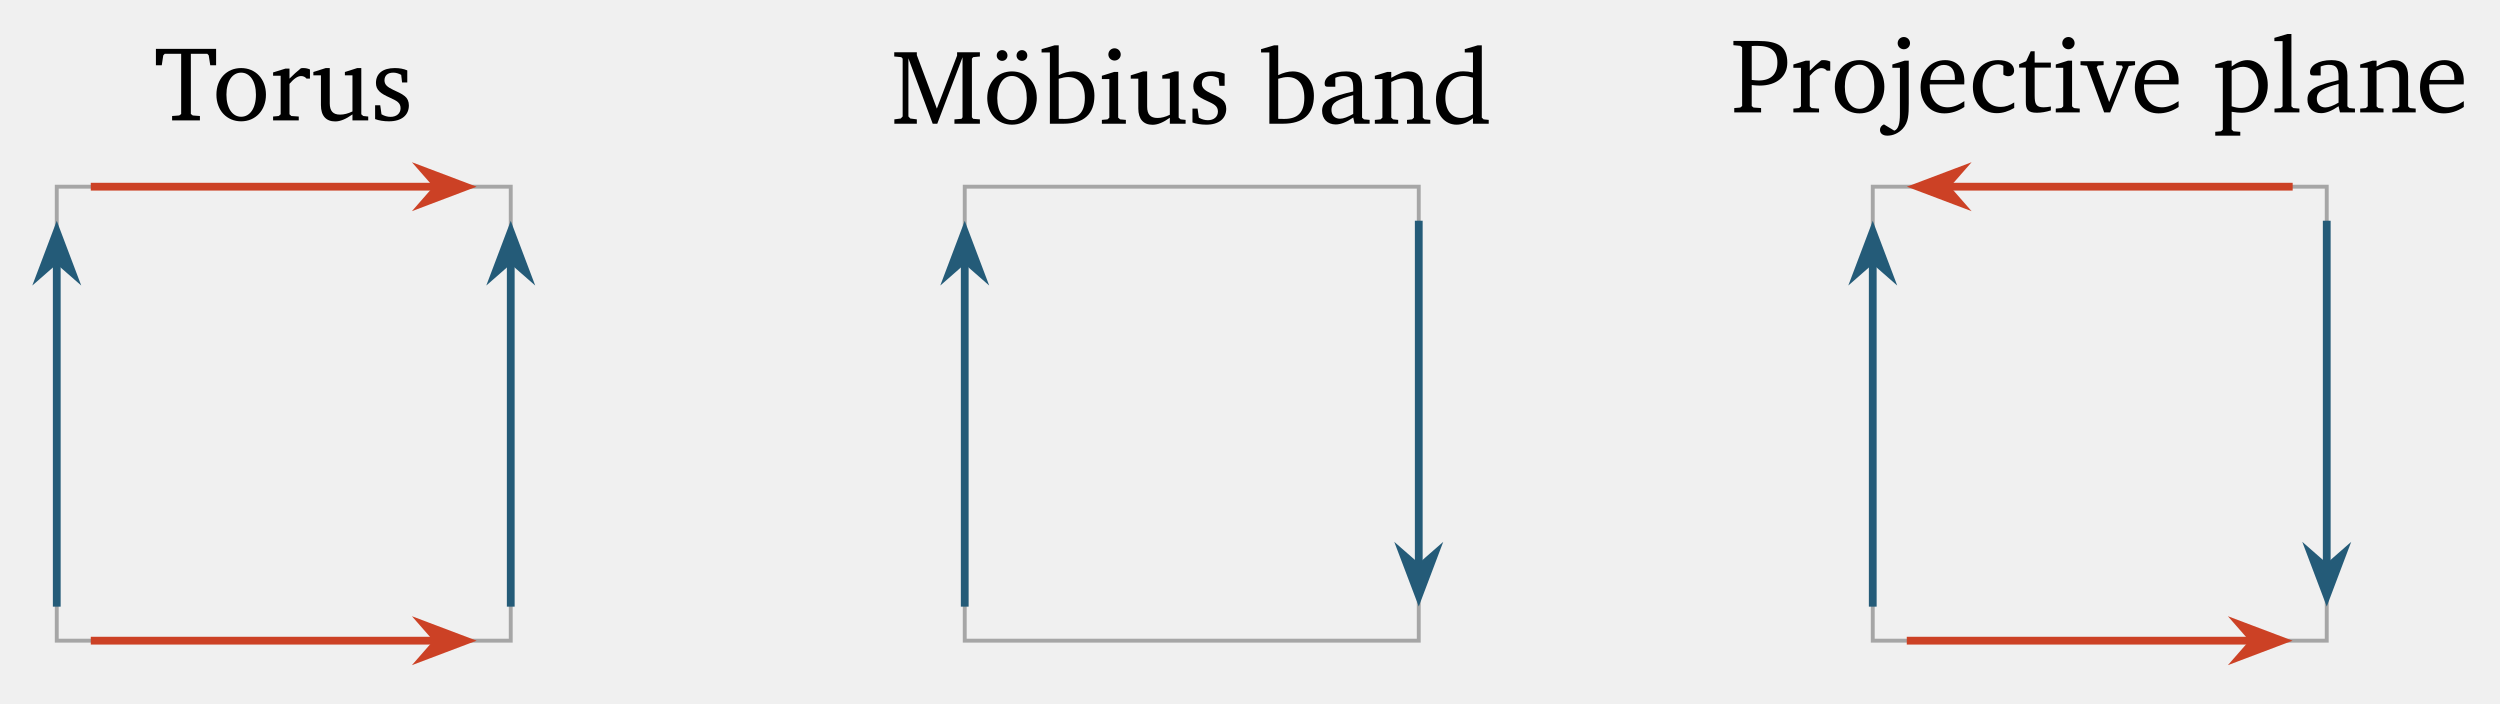
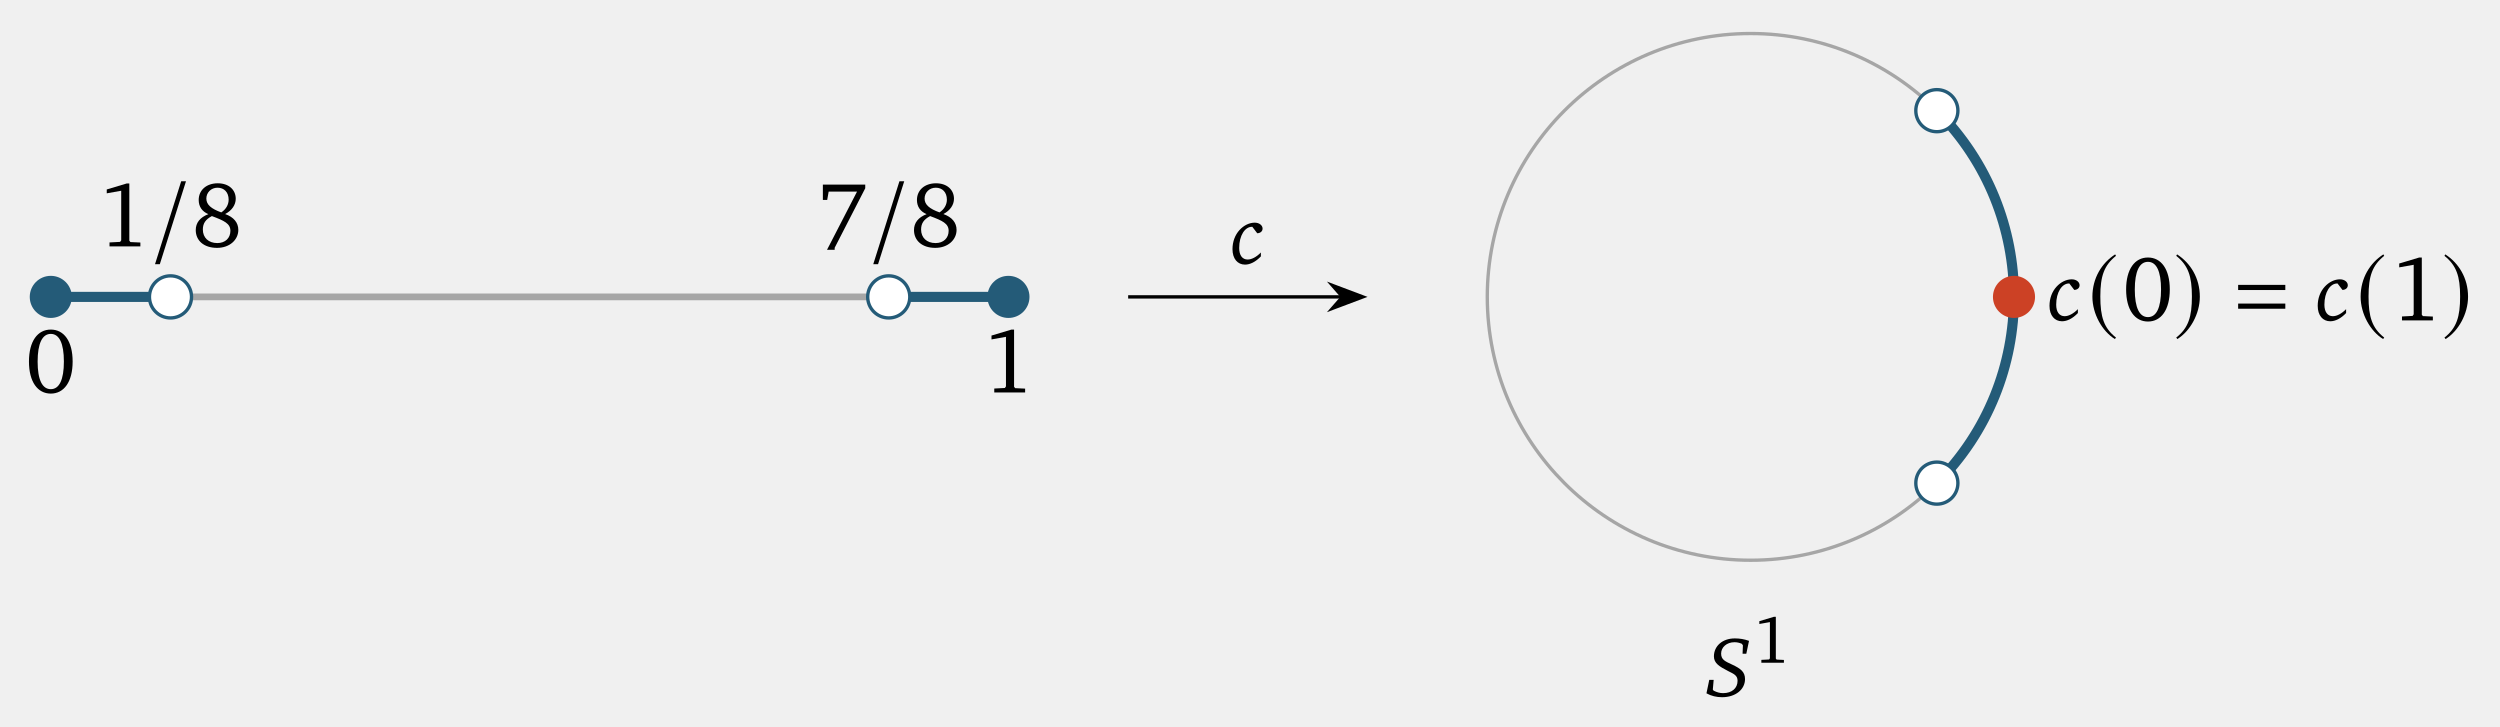
- <svg xmlns="http://www.w3.org/2000/svg" version="1.1" width="256pt" height="72pt" viewBox="0 -72 256 72">
+ <svg xmlns="http://www.w3.org/2000/svg" version="1.1" width="296pt" height="86pt" viewBox="0 -86 296 86">
  <g id="page1">
    <g transform="scale(1 -1)">
-       <path d="M5.812 6.395V52.883H52.301V6.395Z" stroke="#a6a6a6" fill="none" stroke-width=".399" />
-       <path d="M15.966 66.994V65.314H16.565L16.718 66.329L16.871 66.492H18.551V60.329L18.354 60.176L17.624 60.121V59.674H20.471V60.121L19.74 60.176L19.543 60.329V66.492H21.223L21.376 66.329L21.529 65.314H22.129V66.994H15.966Z" />
-       <path d="M24.692 65.03C23.219 65.03 22.161 63.929 22.161 62.303C22.161 60.689 23.23 59.576 24.692 59.576C26.154 59.576 27.233 60.689 27.233 62.303C27.233 63.918 26.165 65.03 24.692 65.03ZM24.692 64.561C25.575 64.561 26.208 63.71 26.208 62.303C26.208 60.885 25.575 60.045 24.692 60.045C23.819 60.045 23.186 60.896 23.186 62.303C23.186 63.721 23.808 64.561 24.692 64.561ZM27.965 59.674H30.593V60.067L29.83 60.121L29.645 60.296V63.416C30.092 63.939 30.474 64.212 30.834 64.212C31.063 64.212 31.248 64.125 31.39 63.95H31.739V64.889C31.51 64.987 31.303 65.03 31.084 65.03C30.997 65.03 30.899 65.03 30.812 65.009C30.419 64.692 30.026 64.343 29.645 63.95V64.976H29.23L27.965 64.583V64.245H28.739V60.296L28.543 60.121L27.965 60.067V59.674ZM33.354 65.03L32.088 64.627V64.289H32.863V61.234C32.863 60.143 33.386 59.565 34.325 59.565C34.859 59.565 35.437 59.816 36.092 60.285V59.674H37.706V60.067L37.194 60.121L36.997 60.296V65.03H36.583L35.317 64.627V64.289H36.092V60.59C35.645 60.372 35.23 60.263 34.826 60.263C34.096 60.263 33.768 60.634 33.768 61.419V65.03H33.354Z" />
-       <path d="M41.705 64.79C41.334 64.954 40.909 65.03 40.429 65.03C39.186 65.03 38.498 64.463 38.498 63.503C38.498 62.772 38.978 62.423 39.906 62.009C40.625 61.681 41.018 61.485 41.018 60.918C41.018 60.405 40.625 60.034 39.993 60.034C39.676 60.034 39.371 60.121 39.066 60.296L38.935 61.223H38.411V59.805C38.793 59.663 39.273 59.576 39.829 59.576C41.116 59.576 41.869 60.198 41.869 61.212C41.869 61.616 41.716 61.943 41.454 62.15C41.094 62.445 40.68 62.598 40.298 62.783C39.687 63.078 39.371 63.307 39.371 63.776C39.371 64.267 39.698 64.561 40.276 64.561C40.538 64.561 40.8 64.485 41.084 64.332L41.171 63.558H41.705V64.79Z" />
-       <path d="M98.789 6.395V52.883H145.281V6.395Z" stroke="#a6a6a6" fill="none" stroke-width=".399" stroke-miterlimit="10" />
-       <path d="M91.581 59.331H93.883V59.778L93.217 59.865L93.021 60.073V66.029L95.508 59.331H95.977L98.563 66.138V59.985L98.454 59.833L97.734 59.778V59.331H100.341V59.778L99.654 59.833L99.523 59.985V65.996L99.654 66.149L100.341 66.215V66.651H98.006V66.313L95.934 60.88L93.883 66.356V66.651H91.57V66.215L92.29 66.149L92.432 65.996V60.073L92.236 59.865L91.581 59.778V59.331ZM103.625 64.687C102.152 64.687 101.094 63.585 101.094 61.96C101.094 60.345 102.163 59.233 103.625 59.233C105.087 59.233 106.166 60.345 106.166 61.96C106.166 63.575 105.097 64.687 103.625 64.687ZM103.625 64.218C104.508 64.218 105.141 63.367 105.141 61.96C105.141 60.542 104.508 59.702 103.625 59.702C102.752 59.702 102.119 60.553 102.119 61.96C102.119 63.378 102.741 64.218 103.625 64.218ZM102.621 66.869C102.316 66.869 102.065 66.629 102.065 66.313C102.065 66.007 102.316 65.767 102.621 65.767C102.927 65.767 103.166 66.007 103.166 66.313C103.166 66.629 102.927 66.869 102.621 66.869ZM104.65 66.869C104.345 66.869 104.094 66.629 104.094 66.313C104.094 66.007 104.345 65.767 104.65 65.767C104.956 65.767 105.196 66.007 105.196 66.313C105.196 66.629 104.956 66.869 104.65 66.869ZM107.999 67.36L106.657 66.967V66.629H107.508V59.331H108.905C110.988 59.331 112.068 60.324 112.068 62.2C112.068 63.684 111.196 64.687 109.908 64.687C109.428 64.687 108.937 64.556 108.414 64.305V67.36H107.999ZM108.414 59.833V63.935C108.774 64.044 109.101 64.109 109.374 64.109C110.465 64.109 111.087 63.356 111.087 61.993C111.087 60.487 110.432 59.822 109.014 59.822C108.959 59.822 108.752 59.822 108.414 59.833ZM114.13 67.055C113.781 67.055 113.497 66.782 113.497 66.422C113.497 66.073 113.781 65.8 114.13 65.8C114.479 65.8 114.763 66.073 114.763 66.422C114.763 66.771 114.479 67.055 114.13 67.055ZM114.087 64.633L112.832 64.24V63.902H113.596V59.953L113.41 59.778L112.832 59.724V59.331H115.287V59.724L114.697 59.778L114.501 59.953V64.633H114.087ZM117.054 64.687L115.788 64.284V63.945H116.563V60.891C116.563 59.8 117.087 59.222 118.025 59.222C118.559 59.222 119.137 59.473 119.792 59.942V59.331H121.406V59.724L120.894 59.778L120.697 59.953V64.687H120.283L119.017 64.284V63.945H119.792V60.247C119.345 60.029 118.93 59.92 118.527 59.92C117.796 59.92 117.468 60.291 117.468 61.076V64.687H117.054Z" />
-       <path d="M125.402 64.447C125.031 64.611 124.606 64.687 124.126 64.687C122.882 64.687 122.195 64.12 122.195 63.16C122.195 62.429 122.675 62.08 123.602 61.665C124.322 61.338 124.715 61.142 124.715 60.575C124.715 60.062 124.322 59.691 123.689 59.691C123.373 59.691 123.067 59.778 122.762 59.953L122.631 60.88H122.108V59.462C122.489 59.32 122.969 59.233 123.526 59.233C124.813 59.233 125.566 59.855 125.566 60.869C125.566 61.273 125.413 61.6 125.151 61.807C124.791 62.102 124.377 62.255 123.995 62.44C123.384 62.735 123.067 62.964 123.067 63.433C123.067 63.924 123.395 64.218 123.973 64.218C124.235 64.218 124.497 64.142 124.78 63.989L124.868 63.215H125.402V64.447Z" />
-       <path d="M130.475 67.36L129.133 66.967V66.629H129.983V59.331H131.38C133.464 59.331 134.543 60.324 134.543 62.2C134.543 63.684 133.671 64.687 132.383 64.687C131.904 64.687 131.413 64.556 130.889 64.305V67.36H130.475ZM130.889 59.833V63.935C131.249 64.044 131.576 64.109 131.849 64.109C132.94 64.109 133.562 63.356 133.562 61.993C133.562 60.487 132.907 59.822 131.489 59.822C131.435 59.822 131.227 59.822 130.889 59.833ZM138.569 59.964L138.711 59.331H140.249V59.724L139.671 59.778L139.475 59.953V63.116C139.475 64.218 138.994 64.687 137.849 64.687C136.475 64.687 135.645 64.12 135.645 63.455C135.645 63.193 135.733 63.116 135.983 63.116H136.736V64.033C137.031 64.153 137.293 64.207 137.565 64.207C138.351 64.207 138.569 63.847 138.569 62.985V62.636C136.387 62.113 135.383 61.785 135.383 60.651C135.383 59.833 135.918 59.255 136.78 59.255C137.304 59.255 137.882 59.495 138.569 59.964ZM138.569 60.335C138.024 60.018 137.576 59.844 137.216 59.844C136.671 59.844 136.344 60.204 136.344 60.738C136.344 61.535 137.031 61.829 138.569 62.255V60.335ZM140.784 59.331H143.173V59.724L142.649 59.778L142.464 59.953V63.607C142.933 63.847 143.336 63.967 143.685 63.967C144.493 63.967 144.787 63.64 144.787 62.844V59.953L144.602 59.778L144.078 59.724V59.331H146.467V59.724L145.878 59.778L145.692 59.953V63.029C145.692 64.12 145.169 64.687 144.22 64.687C143.751 64.687 143.194 64.436 142.464 64.033V64.633H142.049L140.784 64.24V63.902H141.558V59.953L141.373 59.778L140.784 59.724V59.331ZM150.831 66.629V64.578C150.493 64.655 150.165 64.698 149.86 64.698C148.202 64.698 147.045 63.531 147.045 61.785C147.045 60.258 147.962 59.233 149.151 59.233C149.751 59.233 150.274 59.451 150.831 59.898V59.331H152.445V59.724L151.922 59.778L151.736 59.953V67.36H151.322L149.991 66.967V66.629H150.831ZM150.831 60.302C150.427 60.051 150.034 59.92 149.642 59.92C148.66 59.92 148.005 60.695 148.005 61.971C148.005 63.335 148.769 64.218 149.871 64.218C150.133 64.218 150.46 64.153 150.831 64.044V60.302Z" />
-       <path d="M191.77 6.395V52.883H238.258V6.395Z" stroke="#a6a6a6" fill="none" stroke-width=".399" stroke-miterlimit="10" />
-       <path d="M177.587 60.487H180.336V60.934L179.561 60.989L179.376 61.141V63.291C179.714 63.258 179.987 63.236 180.194 63.236C181.95 63.236 183.019 64.185 183.019 65.582C183.019 67.24 182.081 67.807 179.987 67.807H177.5V67.371L178.209 67.305L178.394 67.152V61.141L178.209 60.989L177.587 60.934V60.487ZM179.376 63.814V67.283C179.572 67.305 179.769 67.305 179.943 67.305C181.339 67.305 182.005 66.771 182.005 65.603C182.005 64.403 181.339 63.76 180.096 63.76C179.932 63.76 179.692 63.782 179.376 63.814ZM183.641 60.487H186.271V60.88L185.507 60.934L185.321 61.109V64.229C185.769 64.752 186.151 65.025 186.511 65.025C186.74 65.025 186.925 64.938 187.067 64.763H187.416V65.701C187.187 65.8 186.98 65.843 186.761 65.843C186.674 65.843 186.576 65.843 186.489 65.822C186.096 65.505 185.703 65.156 185.321 64.763V65.789H184.907L183.641 65.396V65.058H184.416V61.109L184.22 60.934L183.641 60.88V60.487ZM190.416 65.843C188.943 65.843 187.885 64.742 187.885 63.116C187.885 61.502 188.954 60.389 190.416 60.389C191.878 60.389 192.958 61.502 192.958 63.116C192.958 64.731 191.889 65.843 190.416 65.843ZM190.416 65.374C191.3 65.374 191.932 64.523 191.932 63.116C191.932 61.698 191.3 60.858 190.416 60.858C189.543 60.858 188.911 61.709 188.911 63.116C188.911 64.534 189.532 65.374 190.416 65.374ZM194.551 65.058V60.312C194.551 59.309 194.376 58.753 193.972 58.622L192.914 59.265C192.642 59.145 192.511 58.938 192.511 58.698C192.511 58.349 192.783 58.109 193.263 58.109C193.852 58.109 194.409 58.36 194.834 58.818C195.434 59.473 195.456 60.28 195.456 61.403V65.789H195.042L193.776 65.396V65.058H194.551ZM194.321 67.578C194.321 67.229 194.605 66.956 194.954 66.956C195.303 66.956 195.587 67.229 195.587 67.578S195.303 68.211 194.954 68.211C194.605 68.211 194.321 67.938 194.321 67.578ZM201.15 61.643C200.529 61.229 199.983 61.011 199.438 61.011C198.336 61.011 197.605 61.84 197.605 63.236V63.356H201.14C201.15 63.476 201.15 63.585 201.15 63.694C201.15 65.036 200.376 65.843 199.187 65.843C197.725 65.843 196.667 64.72 196.667 63.072C196.667 61.469 197.66 60.389 199.1 60.389C199.787 60.389 200.496 60.607 201.15 61.043V61.643ZM200.18 63.814H197.66C197.725 64.742 198.347 65.352 199.045 65.352C199.776 65.352 200.18 64.872 200.18 63.989V63.814ZM206.256 60.945V61.512C205.798 61.207 205.351 61.054 204.871 61.054C203.736 61.054 203.016 61.851 203.016 63.192C203.016 64.567 203.681 65.407 204.62 65.407C204.805 65.407 204.98 65.352 205.143 65.254V64.36C205.307 64.251 205.471 64.196 205.634 64.196C206.005 64.196 206.245 64.425 206.245 64.774C206.245 65.407 205.656 65.843 204.609 65.843C203.082 65.843 202.023 64.742 202.023 63.116C202.023 61.502 202.994 60.411 204.478 60.411C205.067 60.411 205.656 60.596 206.256 60.945ZM207.445 65.08V61.556C207.445 60.782 207.674 60.454 208.579 60.454C209.005 60.454 209.496 60.531 210.008 60.694V61.098C209.757 61.043 209.507 61.011 209.256 61.011C208.492 61.011 208.35 61.371 208.35 62.2V65.08H210.008V65.592H208.35V66.749H207.947L207.478 65.734L206.758 65.418V65.08H207.445ZM211.809 68.211C211.46 68.211 211.176 67.938 211.176 67.578C211.176 67.229 211.46 66.956 211.809 66.956C212.158 66.956 212.441 67.229 212.441 67.578S212.158 68.211 211.809 68.211ZM211.765 65.789L210.511 65.396V65.058H211.274V61.109L211.089 60.934L210.511 60.88V60.487H212.965V60.88L212.376 60.934L212.18 61.109V65.789H211.765Z" />
-       <path d="M213.044 65.734V65.331L213.71 65.265L215.466 60.487H216.077L217.986 65.243L218.63 65.331V65.734H216.699V65.331L217.288 65.287L217.375 65.112L215.979 61.545L214.702 65.112L214.833 65.287L215.411 65.331V65.734H213.044Z" />
-       <path d="M223.089 61.643C222.468 61.229 221.922 61.011 221.376 61.011C220.275 61.011 219.544 61.84 219.544 63.236V63.356H223.078C223.089 63.476 223.089 63.585 223.089 63.694C223.089 65.036 222.315 65.843 221.126 65.843C219.664 65.843 218.606 64.72 218.606 63.072C218.606 61.469 219.598 60.389 221.038 60.389C221.726 60.389 222.435 60.607 223.089 61.043V61.643ZM222.118 63.814H219.598C219.664 64.742 220.286 65.352 220.984 65.352C221.715 65.352 222.118 64.872 222.118 63.989V63.814Z" />
-       <path d="M226.841 58.109H229.405V58.502L228.707 58.556L228.521 58.731V60.552C228.925 60.487 229.263 60.454 229.536 60.454C231.15 60.454 232.219 61.567 232.219 63.291C232.219 64.818 231.325 65.843 230.125 65.843C229.612 65.843 229.099 65.625 228.521 65.189V65.789H228.107L226.841 65.396V65.058H227.616V58.731L227.43 58.556L226.841 58.502V58.109ZM228.521 61.12V64.785C228.936 65.025 229.296 65.156 229.667 65.156C230.616 65.156 231.259 64.403 231.259 63.149C231.259 61.807 230.518 60.945 229.448 60.945C229.187 60.945 228.881 61 228.521 61.12ZM232.906 60.487H235.459V60.88L234.838 60.934L234.641 61.109V68.516H234.226L232.896 68.123V67.785H233.736V61.109L233.55 60.934L232.906 60.88V60.487Z" />
-       <path d="M239.469 61.12L239.61 60.487H241.149V60.88L240.57 60.934L240.374 61.109V64.272C240.374 65.374 239.894 65.843 238.749 65.843C237.374 65.843 236.545 65.276 236.545 64.611C236.545 64.349 236.632 64.272 236.883 64.272H237.636V65.189C237.93 65.309 238.192 65.363 238.465 65.363C239.25 65.363 239.469 65.003 239.469 64.141V63.792C237.287 63.269 236.283 62.941 236.283 61.807C236.283 60.989 236.818 60.411 237.679 60.411C238.203 60.411 238.781 60.651 239.469 61.12ZM239.469 61.491C238.923 61.174 238.476 61 238.116 61C237.57 61 237.243 61.36 237.243 61.894C237.243 62.691 237.93 62.985 239.469 63.411V61.491ZM241.683 60.487H244.072V60.88L243.549 60.934L243.363 61.109V64.763C243.832 65.003 244.236 65.123 244.585 65.123C245.392 65.123 245.687 64.796 245.687 64V61.109L245.501 60.934L244.977 60.88V60.487H247.367V60.88L246.778 60.934L246.592 61.109V64.185C246.592 65.276 246.069 65.843 245.119 65.843C244.65 65.843 244.094 65.592 243.363 65.189V65.789H242.949L241.683 65.396V65.058H242.458V61.109L242.272 60.934L241.683 60.88V60.487Z" />
-       <path d="M252.293 61.643C251.671 61.229 251.126 61.011 250.58 61.011C249.479 61.011 248.748 61.84 248.748 63.236V63.356H252.282C252.293 63.476 252.293 63.585 252.293 63.694C252.293 65.036 251.518 65.843 250.329 65.843C248.868 65.843 247.81 64.72 247.81 63.072C247.81 61.469 248.802 60.389 250.242 60.389C250.929 60.389 251.638 60.607 252.293 61.043V61.643ZM251.322 63.814H248.802C248.868 64.742 249.489 65.352 250.188 65.352C250.918 65.352 251.322 64.872 251.322 63.989V63.814Z" />
-       <path d="M5.812 9.879V45.285" stroke="#245b78" fill="none" stroke-width=".797" stroke-miterlimit="10" />
-       <path d="M5.812 48.262L4.242 44.109L5.812 45.484L7.383 44.109Z" fill="#245b78" />
-       <path d="M5.812 48.262L4.242 44.109L5.812 45.484L7.383 44.109Z" stroke="#245b78" fill="none" stroke-width=".797" stroke-miterlimit="10" />
-       <path d="M52.301 9.879V45.285" stroke="#245b78" fill="none" stroke-width=".797" stroke-miterlimit="10" />
-       <path d="M52.301 48.262L50.73 44.109L52.301 45.484L53.871 44.109Z" fill="#245b78" />
-       <path d="M52.301 48.262L50.73 44.109L52.301 45.484L53.871 44.109Z" stroke="#245b78" fill="none" stroke-width=".797" stroke-miterlimit="10" />
-       <path d="M9.297 6.395H44.703" stroke="#cc4125" fill="none" stroke-width=".797" stroke-miterlimit="10" />
-       <path d="M47.68 6.395L43.527 7.965L44.902 6.395L43.527 4.824Z" fill="#cc4125" />
-       <path d="M47.68 6.395L43.527 7.965L44.902 6.395L43.527 4.824Z" stroke="#cc4125" fill="none" stroke-width=".797" stroke-miterlimit="10" />
-       <path d="M9.297 52.883H44.703" stroke="#cc4125" fill="none" stroke-width=".797" stroke-miterlimit="10" />
-       <path d="M47.68 52.883L43.527 54.453L44.902 52.883L43.527 51.312Z" fill="#cc4125" />
-       <path d="M47.68 52.883L43.527 54.453L44.902 52.883L43.527 51.312Z" stroke="#cc4125" fill="none" stroke-width=".797" stroke-miterlimit="10" />
-       <path d="M98.789 9.879V45.285" stroke="#245b78" fill="none" stroke-width=".797" stroke-miterlimit="10" />
-       <path d="M98.789 48.262L97.219 44.109L98.789 45.484L100.359 44.109Z" fill="#245b78" />
-       <path d="M98.789 48.262L97.219 44.109L98.789 45.484L100.359 44.109Z" stroke="#245b78" fill="none" stroke-width=".797" stroke-miterlimit="10" />
-       <path d="M145.281 49.398V13.992" stroke="#245b78" fill="none" stroke-width=".797" stroke-miterlimit="10" />
-       <path d="M145.282 11.016L146.852 15.168L145.282 13.793L143.708 15.168Z" fill="#245b78" />
-       <path d="M145.282 11.016L146.852 15.168L145.282 13.793L143.708 15.168Z" stroke="#245b78" fill="none" stroke-width=".797" stroke-miterlimit="10" />
-       <path d="M191.77 9.879V45.285" stroke="#245b78" fill="none" stroke-width=".797" stroke-miterlimit="10" />
-       <path d="M191.77 48.262L190.2 44.109L191.77 45.484L193.34 44.109Z" fill="#245b78" />
-       <path d="M191.77 48.262L190.2 44.109L191.77 45.484L193.34 44.109Z" stroke="#245b78" fill="none" stroke-width=".797" stroke-miterlimit="10" />
-       <path d="M238.258 49.398V13.992" stroke="#245b78" fill="none" stroke-width=".797" stroke-miterlimit="10" />
-       <path d="M238.258 11.016L239.828 15.168L238.258 13.793L236.688 15.168Z" fill="#245b78" />
-       <path d="M238.258 11.016L239.828 15.168L238.258 13.793L236.688 15.168Z" stroke="#245b78" fill="none" stroke-width=".797" stroke-miterlimit="10" />
-       <path d="M195.254 6.395H230.66" stroke="#cc4125" fill="none" stroke-width=".797" stroke-miterlimit="10" />
-       <path d="M233.637 6.395L229.484 7.965L230.859 6.395L229.484 4.824Z" fill="#cc4125" />
-       <path d="M233.637 6.395L229.484 7.965L230.859 6.395L229.484 4.824Z" stroke="#cc4125" fill="none" stroke-width=".797" stroke-miterlimit="10" />
-       <path d="M234.77 52.883H199.367" stroke="#cc4125" fill="none" stroke-width=".797" stroke-miterlimit="10" />
-       <path d="M196.391 52.883L200.543 51.312L199.168 52.883L200.543 54.453Z" fill="#cc4125" />
-       <path d="M196.391 52.883L200.543 51.312L199.168 52.883L200.543 54.453Z" stroke="#cc4125" fill="none" stroke-width=".797" stroke-miterlimit="10" />
+       <path d="M6.012 50.848H119.398" stroke="#a6a6a6" fill="none" stroke-width=".797" />
+       <path d="M6.012 50.848H20.188M105.227 50.848H119.398" stroke="#245b78" fill="none" stroke-width="1.196" stroke-miterlimit="10" />
+       <path d="M8.504 50.848C8.504 52.223 7.387 53.34 6.012 53.34S3.523 52.223 3.523 50.848C3.523 49.473 4.637 48.355 6.012 48.355S8.504 49.473 8.504 50.848Z" fill="#245b78" />
+       <path d="M6.014 46.979C4.455 46.979 3.429 45.605 3.429 43.194C3.429 40.783 4.455 39.398 6.014 39.398C7.574 39.398 8.6 40.783 8.6 43.194C8.6 45.605 7.574 46.979 6.014 46.979ZM6.014 46.467C7.018 46.467 7.564 45.354 7.564 43.194S7.018 39.922 6.014 39.922C5.011 39.922 4.455 41.023 4.455 43.183C4.455 45.354 5.011 46.467 6.014 46.467Z" />
+       <path d="M121.891 50.848C121.891 52.223 120.777 53.34 119.398 53.34C118.023 53.34 116.91 52.223 116.91 50.848C116.91 49.473 118.023 48.355 119.398 48.355C120.777 48.355 121.891 49.473 121.891 50.848Z" fill="#245b78" />
+       <path d="M119.76 46.979L117.393 46.27V45.812L119.106 46.118V40.249L118.975 40.063L117.721 39.998V39.529H121.375V39.987L120.197 40.042L120.066 40.205V46.979H119.76Z" />
+       <path d="M22.676 50.848C22.676 52.223 21.563 53.34 20.188 53.34S17.695 52.223 17.695 50.848C17.695 49.473 18.813 48.355 20.188 48.355S22.676 49.473 22.676 50.848Z" fill="#fff" />
+       <path d="M22.676 50.848C22.676 52.223 21.563 53.34 20.188 53.34S17.695 52.223 17.695 50.848C17.695 49.473 18.813 48.355 20.188 48.355S22.676 49.473 22.676 50.848Z" stroke="#245b78" fill="none" stroke-width=".399" stroke-miterlimit="10" />
+       <path d="M15.006 64.278L12.639 63.568V63.11L14.352 63.416V57.547L14.221 57.361L12.967 57.296V56.827H16.621V57.285L15.443 57.34L15.312 57.503V64.278H15.006Z" />
+       <path d="M18.355 54.722H18.923L22.021 64.539H21.453L18.355 54.722Z" />
+       <path d="M26.199 60.852C25.009 61.278 24.431 61.768 24.431 62.488S24.999 63.776 25.751 63.776C26.548 63.776 27.071 63.23 27.071 62.358C27.071 61.779 26.766 61.223 26.199 60.852ZM26.657 60.656C27.464 61.081 27.911 61.747 27.911 62.467C27.911 63.525 27.093 64.299 25.784 64.299C24.431 64.299 23.526 63.481 23.526 62.325C23.526 61.539 23.919 60.961 24.671 60.645C23.679 60.263 23.177 59.619 23.177 58.758C23.177 57.525 24.126 56.652 25.697 56.652C27.213 56.652 28.217 57.623 28.217 58.78C28.217 59.63 27.682 60.296 26.657 60.656ZM25.086 60.416C26.548 59.87 27.279 59.532 27.279 58.67C27.279 57.809 26.668 57.22 25.729 57.22C24.682 57.22 24.017 57.863 24.017 58.823C24.017 59.554 24.344 60.023 25.086 60.416Z" />
+       <path d="M107.719 50.848C107.719 52.223 106.602 53.34 105.227 53.34S102.734 52.223 102.734 50.848C102.734 49.473 103.852 48.355 105.227 48.355S107.719 49.473 107.719 50.848Z" fill="#fff" />
+       <path d="M107.719 50.848C107.719 52.223 106.602 53.34 105.227 53.34S102.734 52.223 102.734 50.848C102.734 49.473 103.852 48.355 105.227 48.355S107.719 49.473 107.719 50.848Z" stroke="#245b78" fill="none" stroke-width=".399" stroke-miterlimit="10" />
+       <path d="M97.427 64.147V62.325H97.94L98.115 63.318H101.475L97.918 56.423H98.824V56.663L102.445 63.71V64.147H97.427Z" />
+       <path d="M103.395 54.722H103.963L107.061 64.539H106.493L103.395 54.722Z" />
+       <path d="M111.239 60.852C110.05 61.278 109.471 61.768 109.471 62.488S110.039 63.776 110.791 63.776C111.588 63.776 112.111 63.23 112.111 62.358C112.111 61.779 111.806 61.223 111.239 60.852ZM111.697 60.656C112.504 61.081 112.951 61.747 112.951 62.467C112.951 63.525 112.133 64.299 110.824 64.299C109.471 64.299 108.566 63.481 108.566 62.325C108.566 61.539 108.959 60.961 109.711 60.645C108.719 60.263 108.217 59.619 108.217 58.758C108.217 57.525 109.166 56.652 110.737 56.652C112.253 56.652 113.257 57.623 113.257 58.78C113.257 59.63 112.722 60.296 111.697 60.656ZM110.126 60.416C111.588 59.87 112.319 59.532 112.319 58.67C112.319 57.809 111.708 57.22 110.77 57.22C109.722 57.22 109.057 57.863 109.057 58.823C109.057 59.554 109.384 60.023 110.126 60.416Z" />
+       <path d="M133.574 50.848H158.856" stroke="#000" fill="none" stroke-width=".399" stroke-miterlimit="10" />
+       <path d="M161.351 50.848L157.781 52.195L158.957 50.848L157.781 49.504Z" />
+       <path d="M161.351 50.848L157.781 52.195L158.957 50.848L157.781 49.504Z" stroke="#000" fill="none" stroke-width=".399" stroke-miterlimit="10" />
+       <path d="M148.857 58.382C149.238 58.392 149.489 58.623 149.489 58.934C149.489 59.316 149.108 59.637 148.556 59.637C147.934 59.637 147.271 59.326 146.759 58.764C146.228 58.182 145.927 57.389 145.927 56.496C145.927 55.362 146.529 54.67 147.412 54.67C148.004 54.67 148.666 54.991 149.288 55.643V56.105C148.746 55.553 148.184 55.272 147.723 55.272C147.101 55.272 146.719 55.763 146.719 56.637C146.719 58.132 147.412 59.145 148.224 59.145H148.275L148.857 58.382Z" />
+       <path d="M238.457 50.848C238.457 68.07 224.496 82.031 207.277 82.031C190.055 82.031 176.094 68.07 176.094 50.848C176.094 33.625 190.055 19.668 207.277 19.668C224.496 19.668 238.457 33.625 238.457 50.848Z" stroke="#a6a6a6" fill="none" stroke-width=".399" stroke-miterlimit="10" />
+       <path d="M229.324 28.801C241.5 40.977 241.5 60.719 229.324 72.898" stroke="#245b78" fill="none" stroke-width="1.196" stroke-miterlimit="10" />
+       <path d="M231.816 28.801C231.816 30.176 230.699 31.289 229.324 31.289S226.832 30.176 226.832 28.801C226.832 27.422 227.949 26.309 229.324 26.309S231.816 27.422 231.816 28.801Z" fill="#fff" />
+       <path d="M231.816 28.801C231.816 30.176 230.699 31.289 229.324 31.289S226.832 30.176 226.832 28.801C226.832 27.422 227.949 26.309 229.324 26.309S231.816 27.422 231.816 28.801Z" stroke="#245b78" fill="none" stroke-width=".399" stroke-miterlimit="10" />
+       <path d="M231.816 72.898C231.816 74.273 230.699 75.387 229.324 75.387S226.832 74.273 226.832 72.898C226.832 71.519 227.949 70.406 229.324 70.406S231.816 71.519 231.816 72.898Z" fill="#fff" />
+       <path d="M231.816 72.898C231.816 74.273 230.699 75.387 229.324 75.387S226.832 74.273 226.832 72.898C226.832 71.519 227.949 70.406 229.324 70.406S231.816 71.519 231.816 72.898Z" stroke="#245b78" fill="none" stroke-width=".399" stroke-miterlimit="10" />
+       <path d="M240.949 50.848C240.949 52.223 239.832 53.34 238.457 53.34S235.965 52.223 235.965 50.848C235.965 49.473 237.082 48.355 238.457 48.355S240.949 49.473 240.949 50.848Z" fill="#cc4125" />
+       <path d="M245.591 51.673C245.972 51.683 246.223 51.914 246.223 52.225C246.223 52.606 245.842 52.928 245.29 52.928C244.668 52.928 244.005 52.616 243.493 52.055C242.962 51.473 242.661 50.68 242.661 49.787C242.661 48.653 243.263 47.961 244.146 47.961C244.738 47.961 245.4 48.281 246.022 48.934V49.396C245.48 48.844 244.918 48.563 244.457 48.563C243.835 48.563 243.453 49.054 243.453 49.927C243.453 51.422 244.146 52.436 244.958 52.436H245.009L245.591 51.673Z" />
+       <path d="M250.435 55.882C248.853 54.857 247.741 53.09 247.741 50.864C247.741 48.835 248.897 46.785 250.402 45.857L250.533 46.032C249.093 47.166 248.679 48.486 248.679 50.897C248.679 53.319 249.126 54.573 250.533 55.708L250.435 55.882Z" />
+       <path d="M254.318 55.511C252.759 55.511 251.733 54.137 251.733 51.726C251.733 49.315 252.759 47.93 254.318 47.93C255.878 47.93 256.904 49.315 256.904 51.726C256.904 54.137 255.878 55.511 254.318 55.511ZM254.318 54.999C255.322 54.999 255.868 53.886 255.868 51.726S255.322 48.454 254.318 48.454C253.315 48.454 252.759 49.555 252.759 51.715C252.759 53.886 253.315 54.999 254.318 54.999Z" />
+       <path d="M257.766 55.882L257.667 55.708C259.074 54.573 259.522 53.319 259.522 50.897C259.522 48.486 259.107 47.166 257.667 46.032L257.798 45.857C259.304 46.785 260.46 48.835 260.46 50.864C260.46 53.09 259.347 54.857 257.766 55.882Z" />
+       <path d="M270.582 51.661V52.271H264.996V51.661H270.582ZM270.582 49.446V50.057H264.996V49.446H270.582Z" />
+       <path d="M277.347 51.673C277.728 51.683 277.979 51.914 277.979 52.225C277.979 52.606 277.598 52.928 277.046 52.928C276.423 52.928 275.761 52.616 275.249 52.055C274.718 51.473 274.417 50.68 274.417 49.787C274.417 48.653 275.018 47.961 275.902 47.961C276.494 47.961 277.156 48.281 277.778 48.934V49.396C277.236 48.844 276.674 48.563 276.213 48.563C275.591 48.563 275.209 49.054 275.209 49.927C275.209 51.422 275.902 52.436 276.714 52.436H276.765L277.347 51.673Z" />
+       <path d="M282.192 55.882C280.61 54.857 279.498 53.09 279.498 50.864C279.498 48.835 280.654 46.785 282.159 45.857L282.29 46.032C280.85 47.166 280.436 48.486 280.436 50.897C280.436 53.319 280.883 54.573 282.29 55.708L282.192 55.882Z" />
+       <path d="M286.435 55.511L284.068 54.802V54.344L285.781 54.65V48.781L285.65 48.595L284.396 48.53V48.061H288.05V48.519L286.872 48.574L286.741 48.737V55.511H286.435Z" />
+       <path d="M289.523 55.882L289.424 55.708C290.831 54.573 291.279 53.319 291.279 50.897C291.279 48.486 290.864 47.166 289.424 46.032L289.555 45.857C291.061 46.785 292.217 48.835 292.217 50.864C292.217 53.09 291.104 54.857 289.523 55.882Z" />
+       <path d="M207.083 10.122C206.541 10.323 205.979 10.413 205.407 10.413C203.912 10.413 202.928 9.49 202.928 8.286C202.928 7.473 203.571 7.082 204.624 6.54C205.277 6.209 205.728 6.038 205.728 5.396C205.728 4.513 205.056 3.931 204.012 3.931C203.641 3.931 203.28 4.031 202.898 4.222L202.798 4.353L202.898 5.506H202.377L202.045 3.911C202.607 3.6 203.229 3.45 203.892 3.45C205.497 3.45 206.611 4.373 206.611 5.597C206.611 6.45 206.089 6.841 205.106 7.303C204.263 7.694 203.781 7.885 203.781 8.617C203.781 9.36 204.433 9.962 205.367 9.962C205.658 9.962 205.949 9.902 206.24 9.771L206.36 9.59L206.32 8.597H206.762L207.083 10.122Z" />
+       <path d="M210.035 12.972L208.306 12.454V12.12L209.557 12.343V8.056L209.461 7.92L208.545 7.872V7.53H211.215V7.865L210.354 7.904L210.258 8.024V12.972H210.035Z" />
    </g>
  </g>
</svg>
